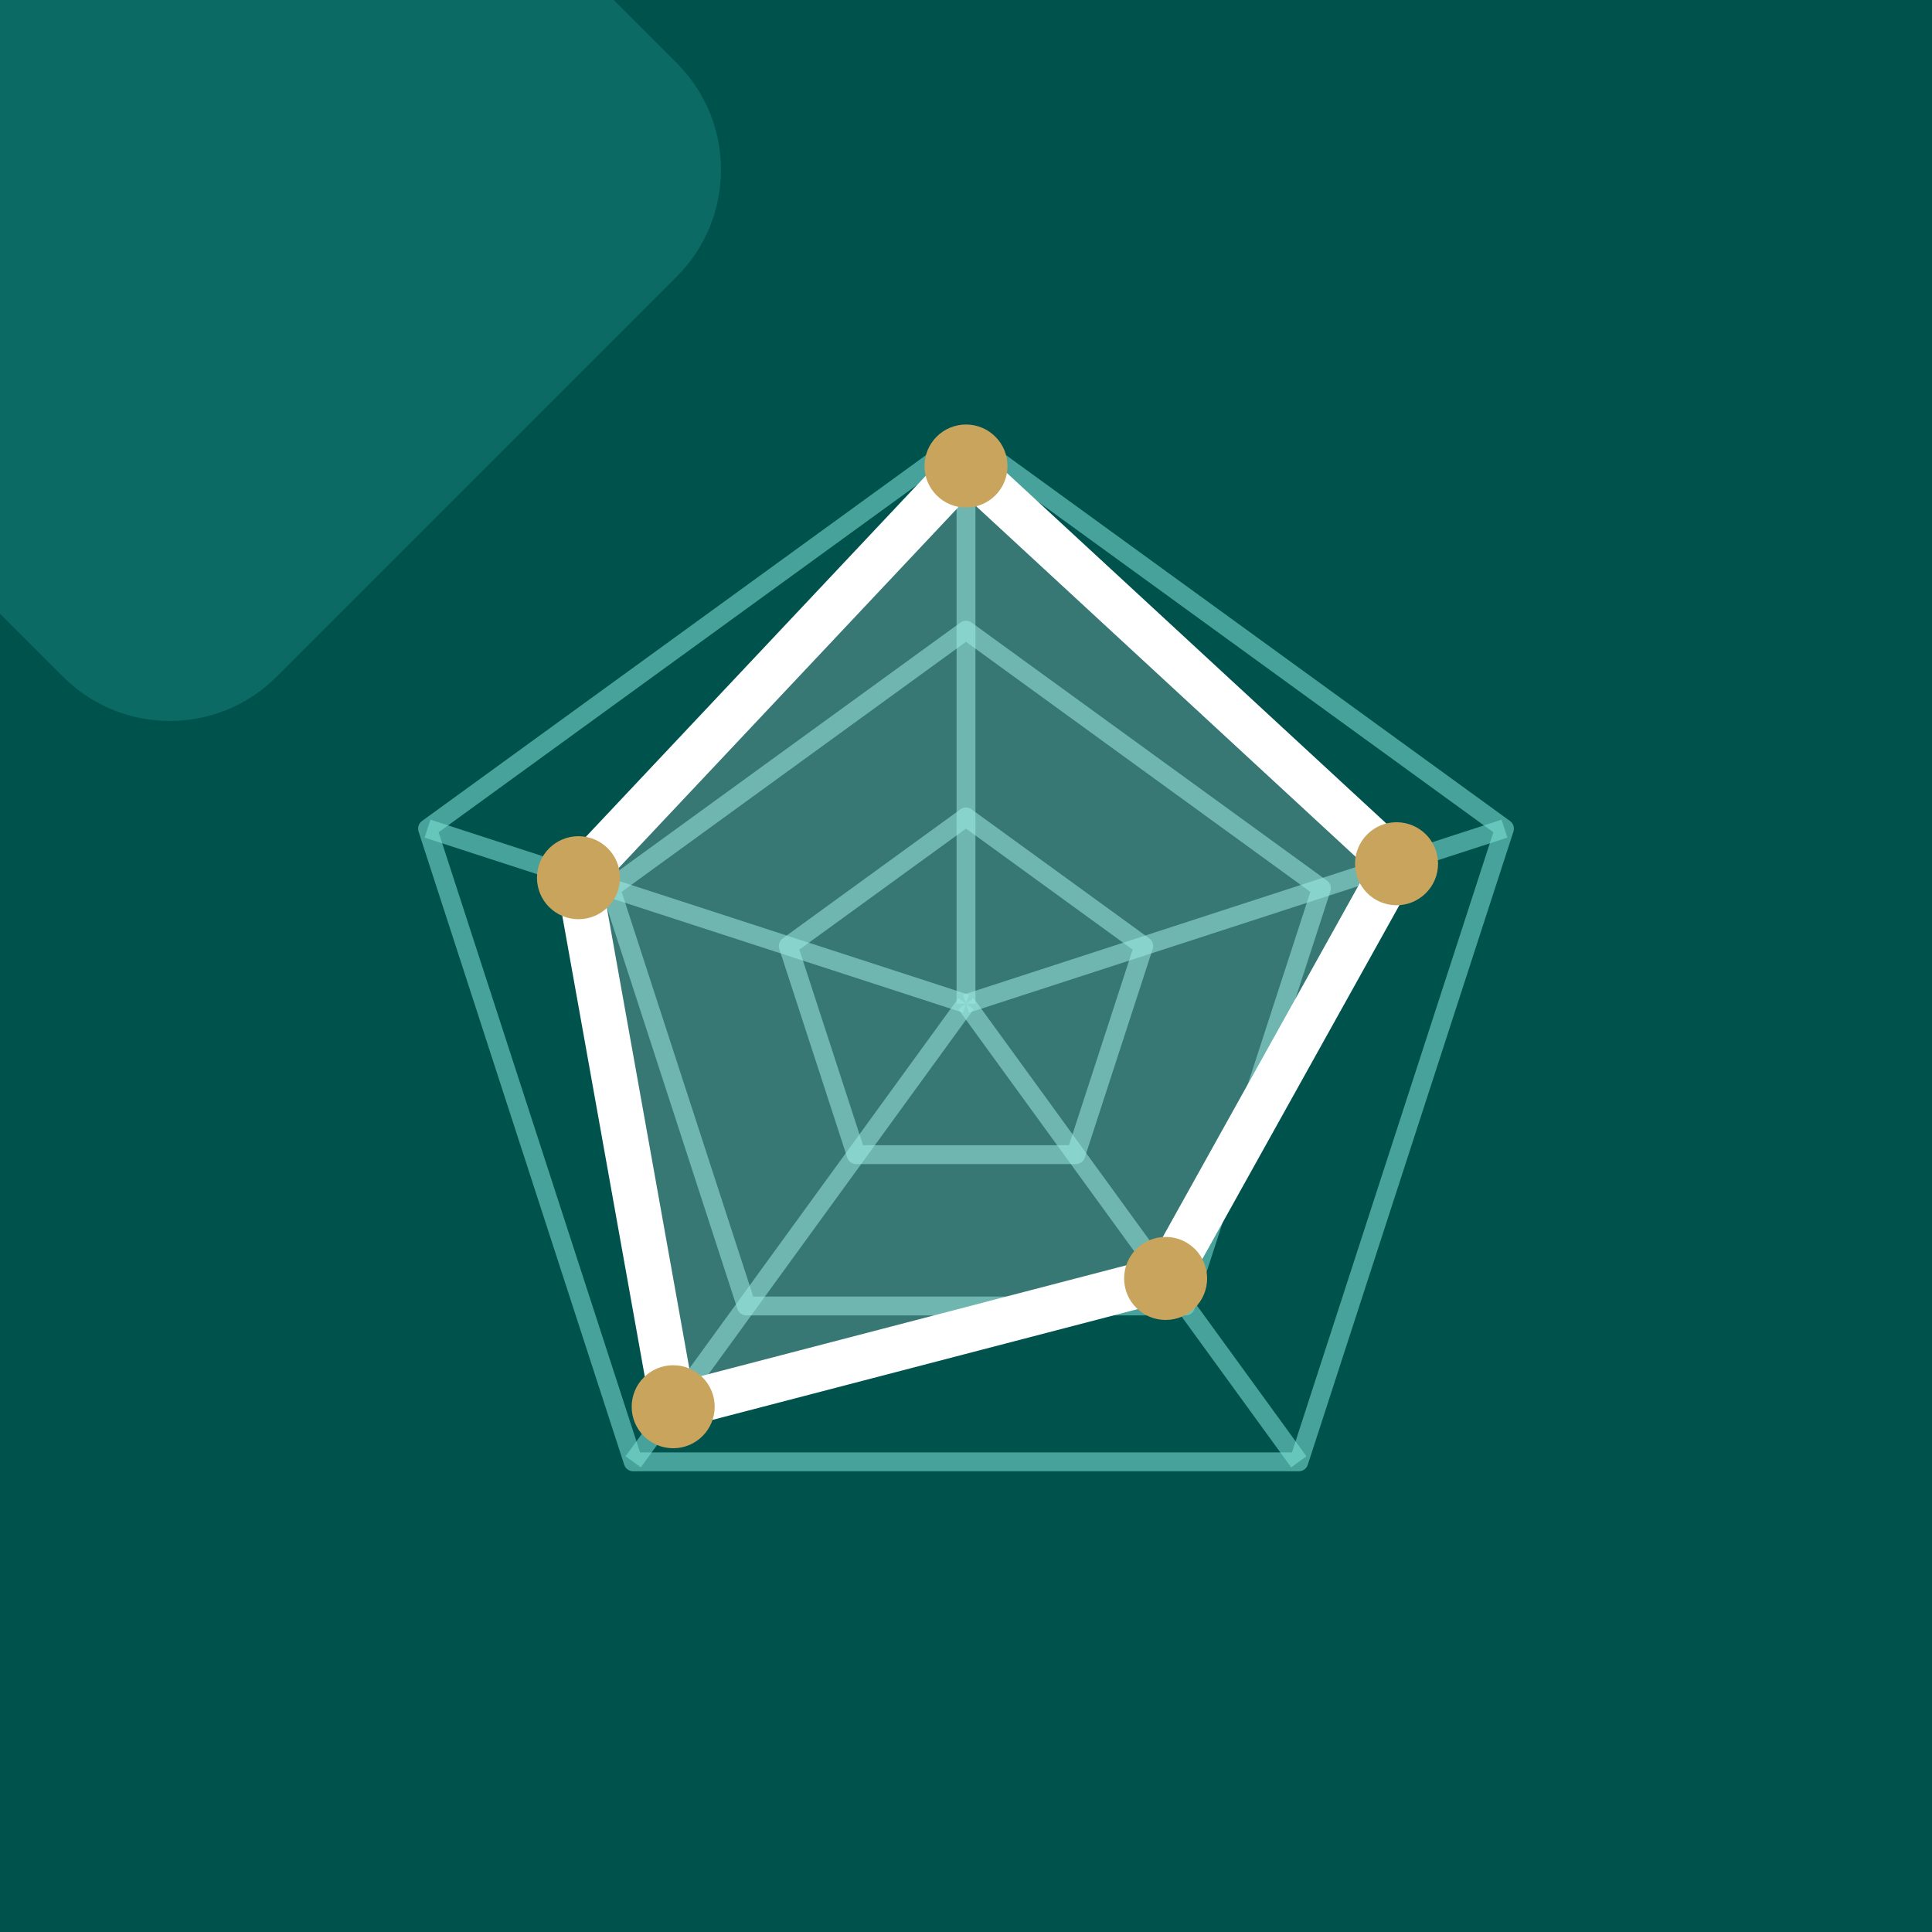
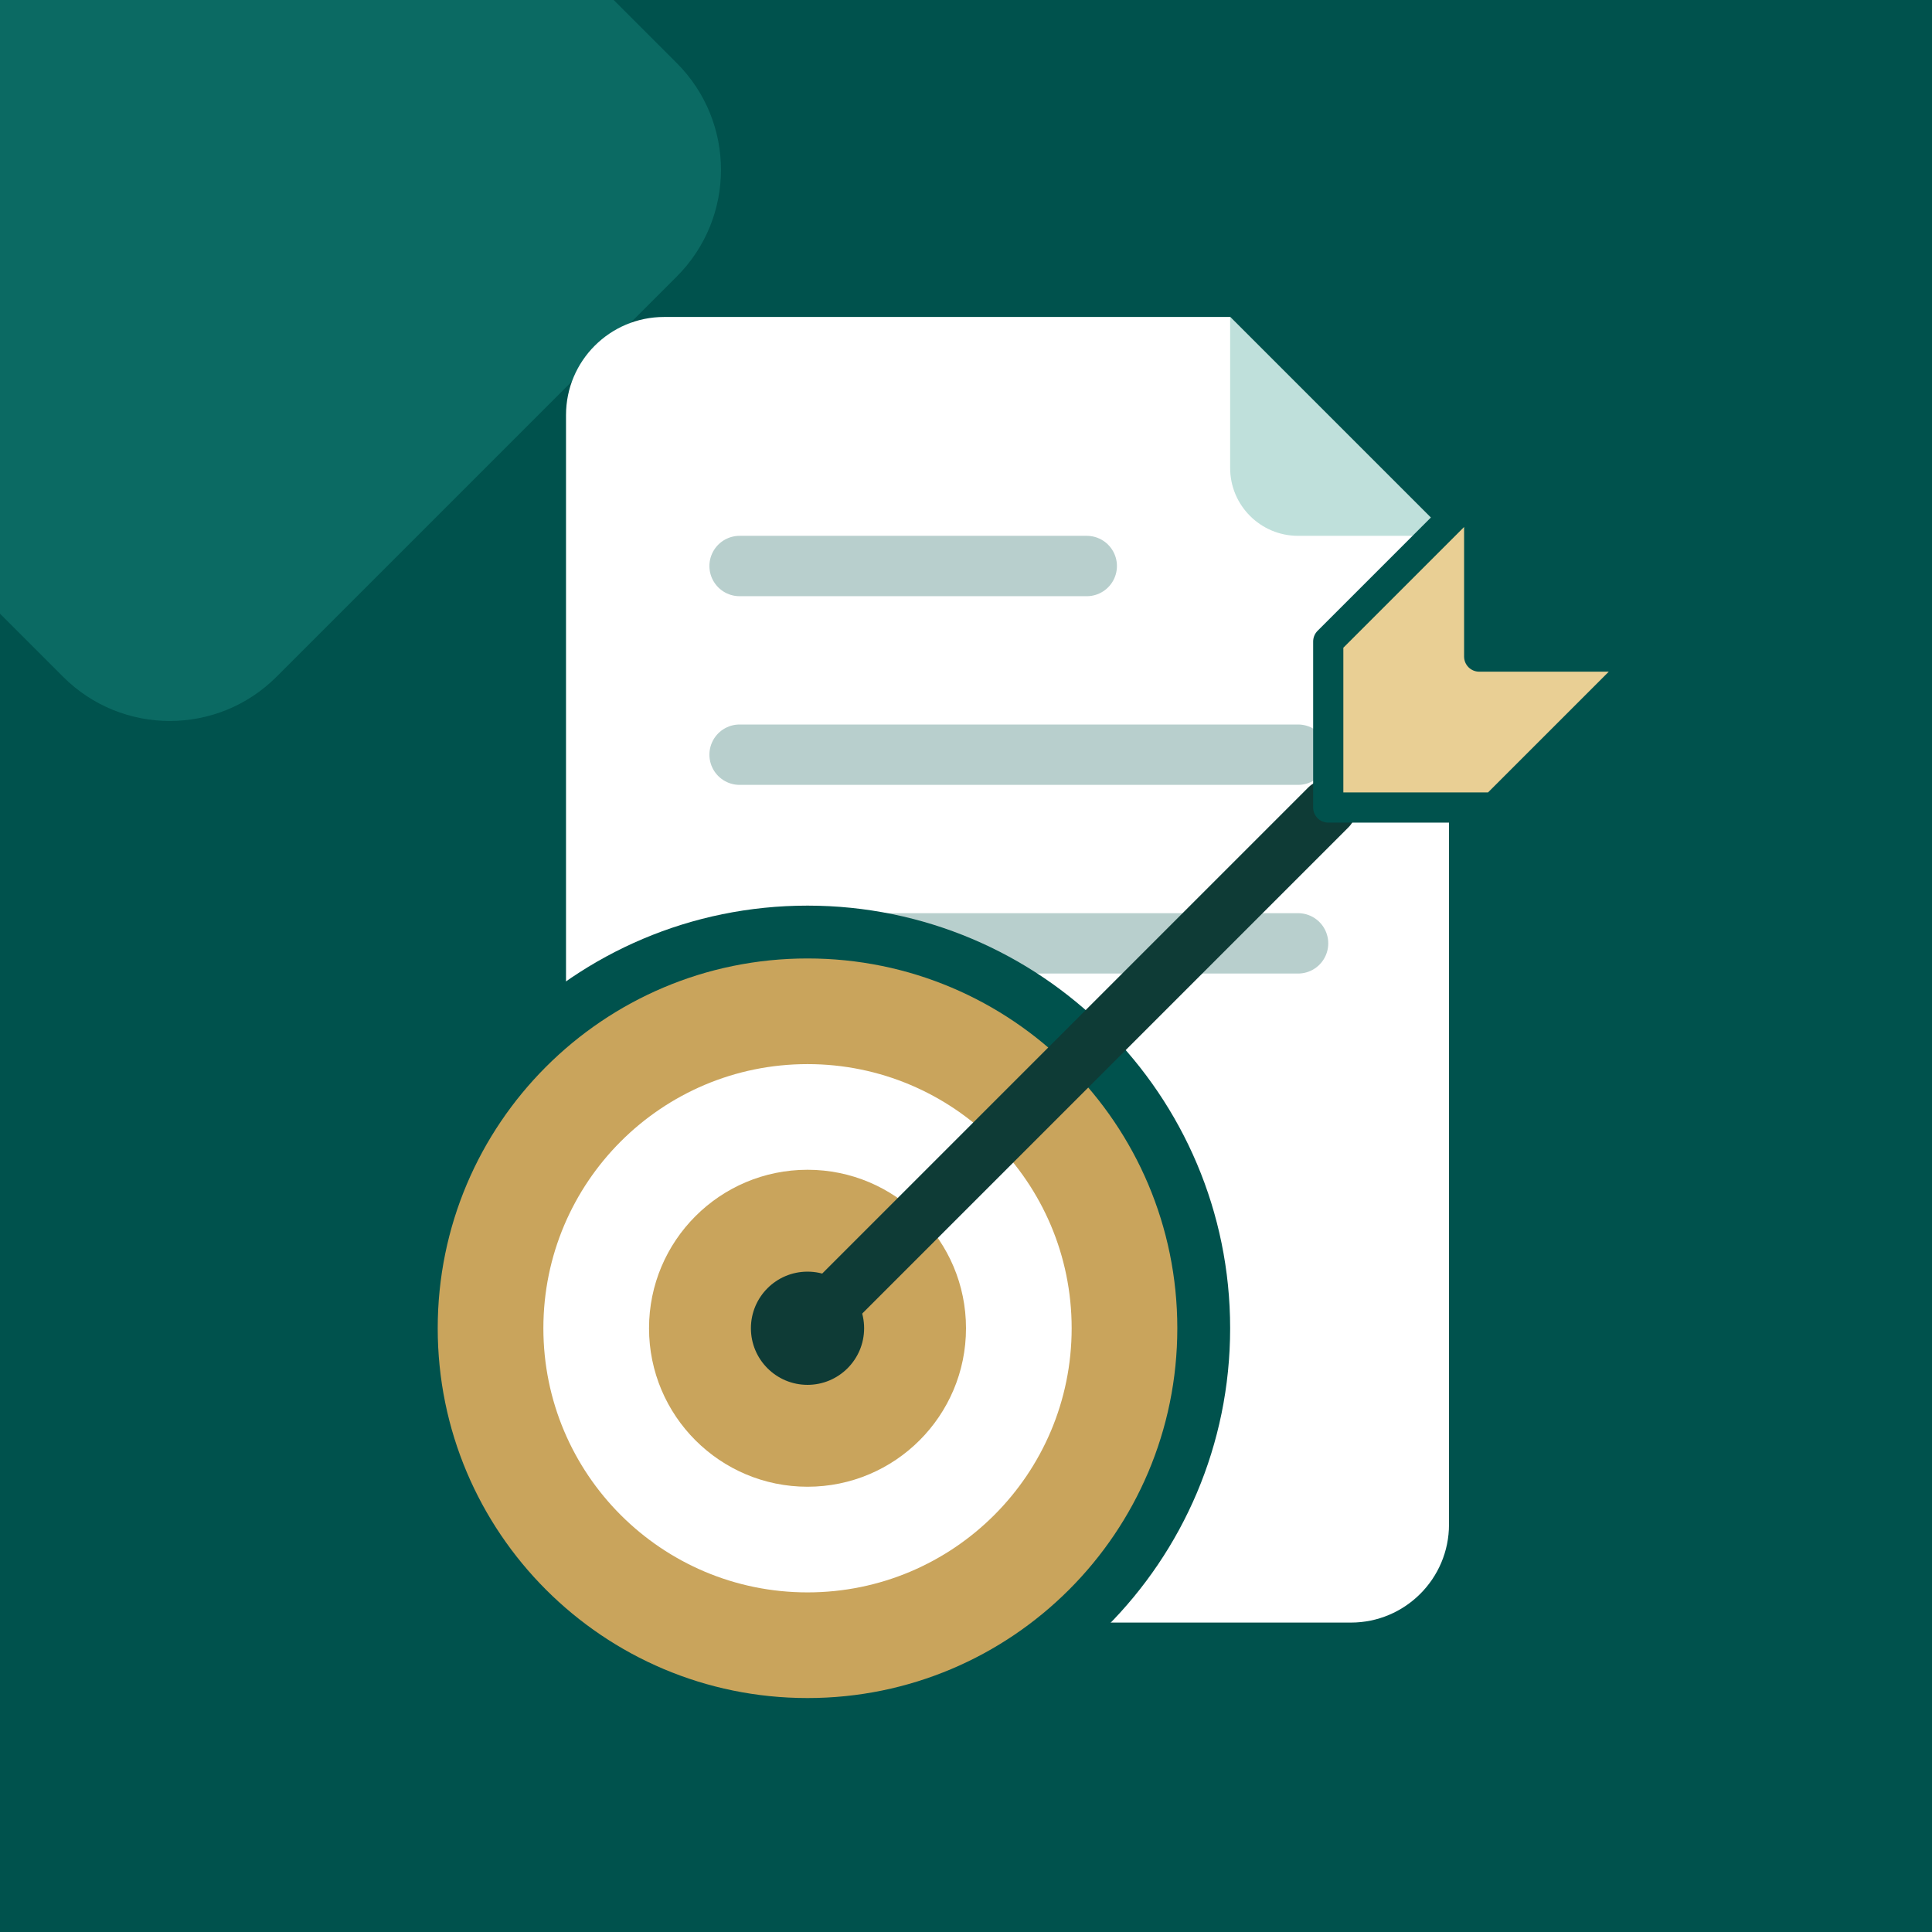
<svg xmlns="http://www.w3.org/2000/svg" viewBox="0 0 512 512">
  <rect width="512" height="512" fill="#00524D" />
  <rect x="-70" y="-70" width="230" height="230" rx="40" transform="rotate(45 45 45)" fill="#0B6A63" />
  <g transform="translate(256 256) scale(1.0) translate(-256 -256)">
-     <g fill="none" stroke="#7FE3D8" stroke-opacity=".55" stroke-width="5" stroke-linejoin="round">
-       <polygon points="256.0,116.0 398.7,219.6 344.2,387.4 167.8,387.4 113.3,219.6" />
-       <polygon points="256.0,167.0 350.2,235.4 314.2,346.1 197.8,346.1 161.8,235.4" />
-       <polygon points="256.0,216.5 303.1,250.7 285.1,306.0 226.9,306.0 208.9,250.7" />
-       <line x1="256" y1="266" x2="256.0" y2="116.0" />
-       <line x1="256" y1="266" x2="398.7" y2="219.6" />
-       <line x1="256" y1="266" x2="344.2" y2="387.4" />
-       <line x1="256" y1="266" x2="167.8" y2="387.4" />
-       <line x1="256" y1="266" x2="113.3" y2="219.6" />
+     <path d="M176 84h150l58 58v262a26 26 0 0 1-26 26H176a26 26 0 0 1-26-26V110a26 26 0 0 1 26-26z" fill="#fff" />
+     <path d="M326 84v40a18 18 0 0 0 18 18h40z" fill="#BFE0DB" />
+     <g stroke="#00524D" stroke-opacity=".28" stroke-width="16" stroke-linecap="round">
+       <path d="M196 150h92M196 200h148M196 250h148" />
    </g>
-     <polygon points="256.0,123.5 370.1,228.9 308.9,338.8 178.4,372.8 153.3,232.6" fill="#ffffff" fill-opacity=".22" stroke="#ffffff" stroke-width="12" stroke-linejoin="round" />
-     <circle cx="256.0" cy="123.5" r="11" fill="#C9A45C" />
-     <circle cx="370.1" cy="228.9" r="11" fill="#C9A45C" />
-     <circle cx="308.9" cy="338.8" r="11" fill="#C9A45C" />
-     <circle cx="178.4" cy="372.8" r="11" fill="#C9A45C" />
-     <circle cx="153.3" cy="232.6" r="11" fill="#C9A45C" />
+     <circle cx="214" cy="352" r="112" fill="#00524D" />
+     <circle cx="214" cy="352" r="98" fill="#C9A45C" />
+     <circle cx="214" cy="352" r="70" fill="#fff" />
+     <circle cx="214" cy="352" r="42" fill="#C9A45C" />
+     <circle cx="214" cy="352" r="15" fill="#0E3B36" />
+     <g stroke="#0E3B36" stroke-width="15" stroke-linecap="round" stroke-linejoin="round" fill="none">
+       <path d="M214 352L352 214" />
+     </g>
+     <path d="M352 214v-44l40-40v44h44l-40 40z" fill="#E9CF94" stroke="#00524D" stroke-width="8" stroke-linejoin="round" />
  </g>
</svg>
